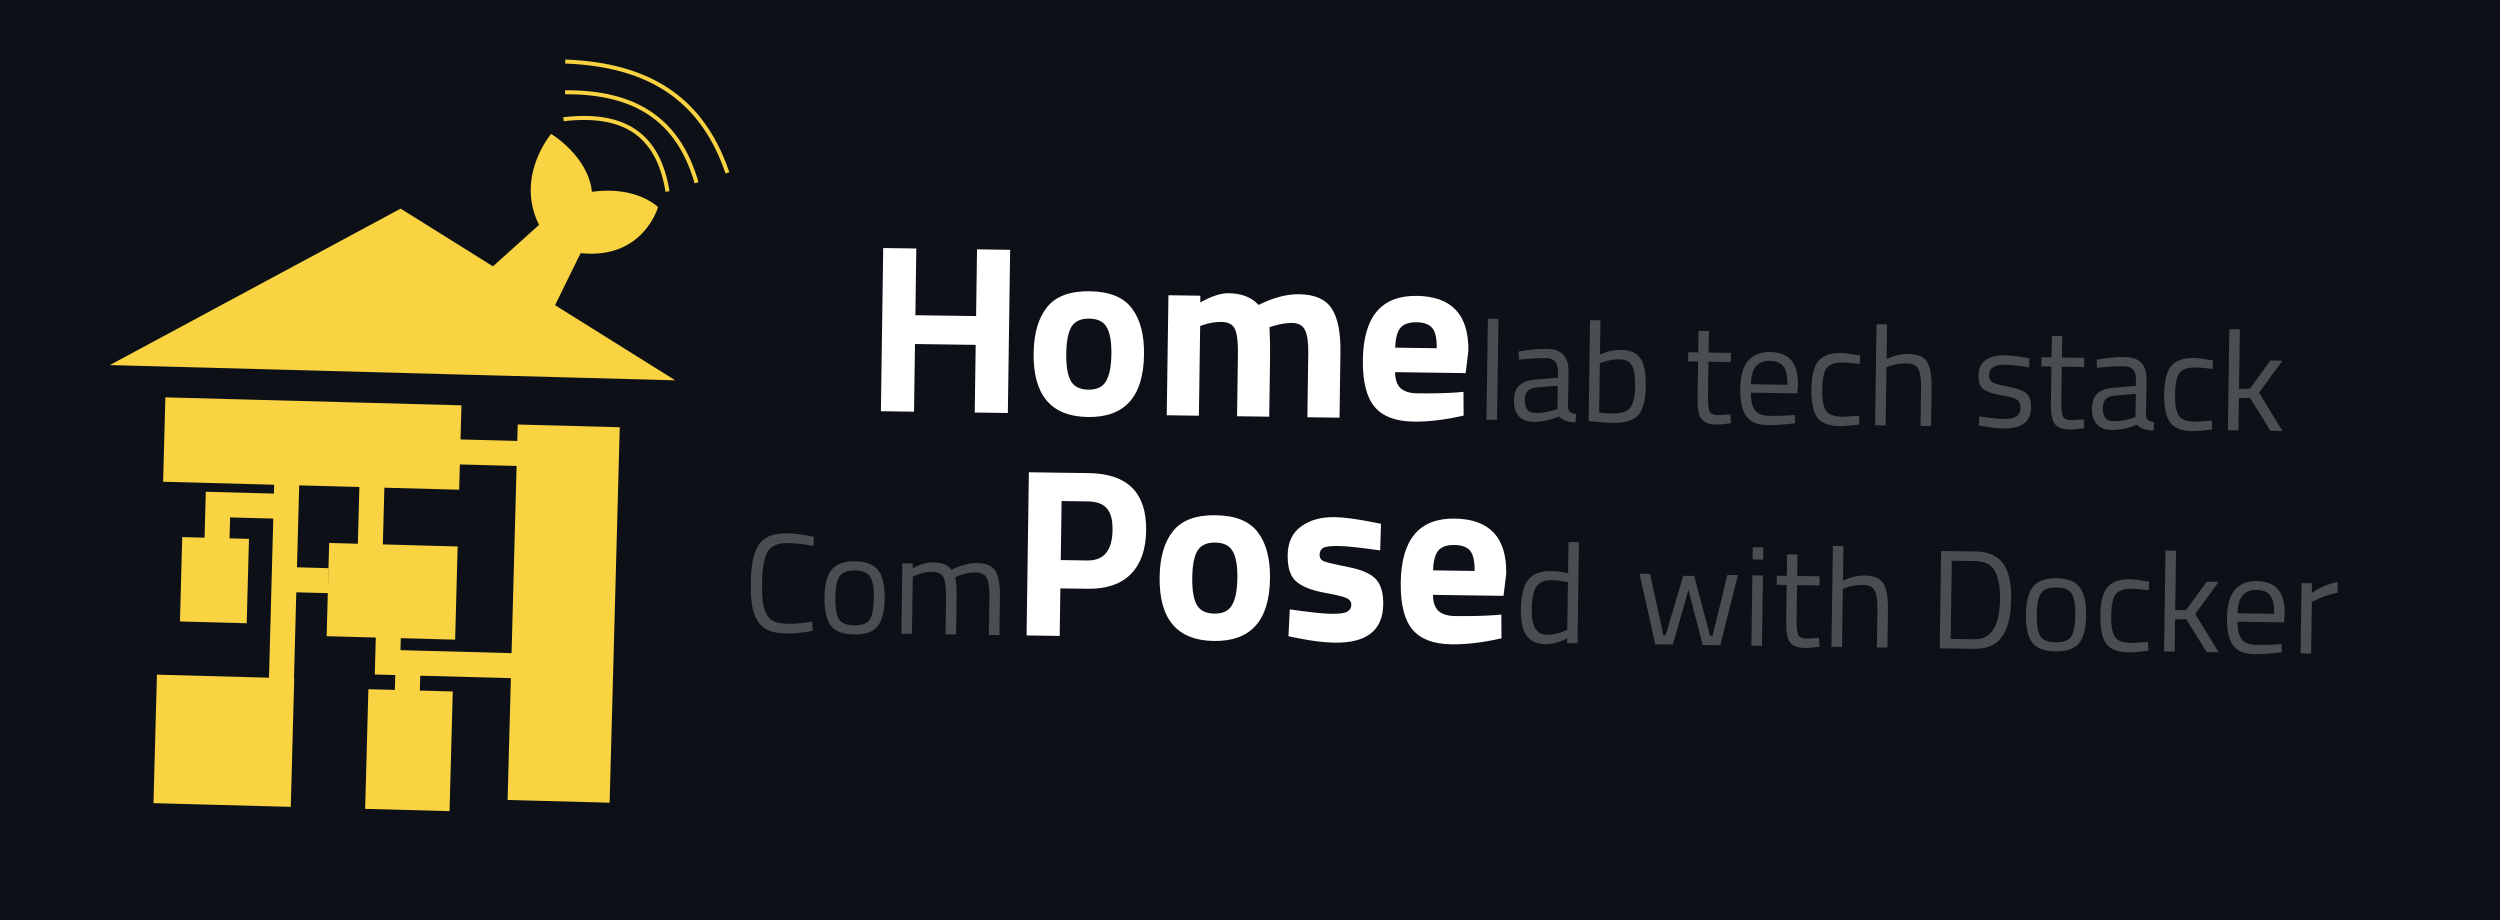
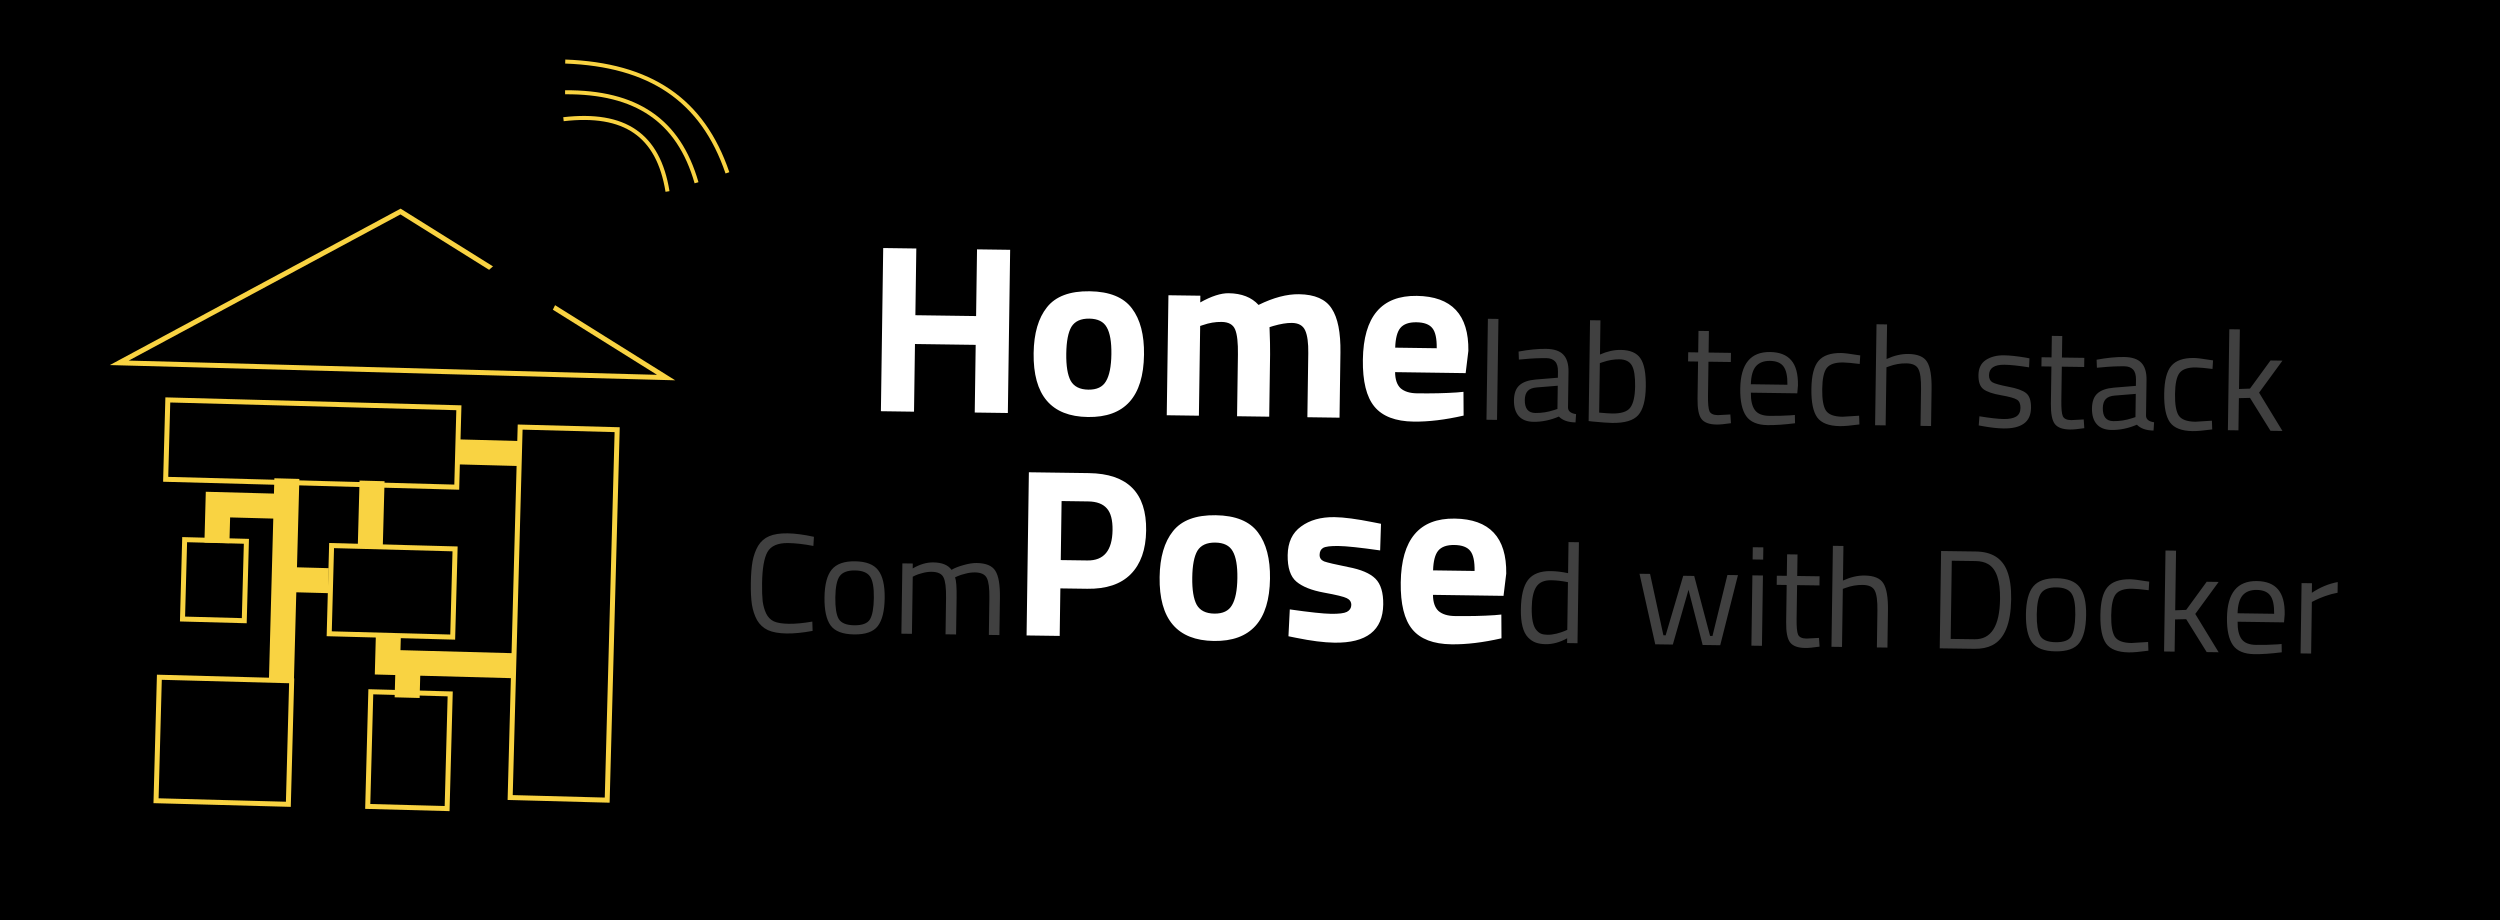
<svg xmlns="http://www.w3.org/2000/svg" width="1000" height="368" viewBox="0 0 1000 368" fill="none">
  <g clip-path="url(#clip0_107_2)">
-     <rect width="1000" height="368" fill="#0D1117" />
-     <path d="M63.746 270.898L62.415 320.292L115.337 321.718L116.668 272.324L63.746 270.898Z" fill="#F9D342" stroke="#F9D342" stroke-width="2" />
-     <path d="M73.863 215.858L73.007 247.611L97.704 248.277L98.559 216.524L73.863 215.858Z" fill="#F9D342" stroke="#F9D342" stroke-width="2" />
-     <path d="M181.081 254.838L131.687 253.507L132.638 218.226L182.032 219.557L181.081 254.838Z" fill="#F9D342" stroke="#F9D342" stroke-width="2" />
-     <path d="M242.876 320.055L204.067 319.01L208.06 170.829L246.869 171.874L242.876 320.055Z" fill="#F9D342" stroke="#F9D342" stroke-width="2" />
-     <path d="M178.843 323.429L147.09 322.573L148.326 276.708L180.079 277.563L178.843 323.429Z" fill="#F9D342" stroke="#F9D342" stroke-width="2" />
-     <path d="M182.697 194.86L66.269 191.723L67.125 159.97L183.553 163.107L182.697 194.86Z" fill="#F9D342" stroke="#F9D342" stroke-width="2" />
+     <rect width="1000" height="368" fill="currentColor" />
+     <path d="M63.746 270.898L62.415 320.292L115.337 321.718L116.668 272.324L63.746 270.898Z" fill="currentColor" stroke="#F9D342" stroke-width="2" />
+     <path d="M73.863 215.858L73.007 247.611L97.704 248.277L98.559 216.524L73.863 215.858Z" fill="currentColor" stroke="#F9D342" stroke-width="2" />
+     <path d="M181.081 254.838L131.687 253.507L132.638 218.226L182.032 219.557L181.081 254.838Z" fill="currentColor" stroke="#F9D342" stroke-width="2" />
+     <path d="M242.876 320.055L204.067 319.01L208.06 170.829L246.869 171.874L242.876 320.055Z" fill="currentColor" stroke="#F9D342" stroke-width="2" />
+     <path d="M178.843 323.429L147.09 322.573L148.326 276.708L180.079 277.563L178.843 323.429Z" fill="currentColor" stroke="#F9D342" stroke-width="2" />
+     <path d="M182.697 194.86L66.269 191.723L67.125 159.97L183.553 163.107L182.697 194.86Z" fill="currentColor" stroke="#F9D342" stroke-width="2" />
    <path d="M86.769 217.139L87.181 201.834L114.444 202.569L114.744 191.438L113.656 231.787M112.569 272.137L113.656 231.787M113.656 231.787L131.377 232.265M155.351 253.797L155.051 264.928L163.23 265.148M163.23 265.148L162.855 279.062M163.23 265.148L205.487 266.287M207.774 181.413L183.238 180.752M148.11 218.792L148.822 192.356" stroke="#F9D342" stroke-width="10" />
-     <path d="M266.449 151.025L47.706 145.131L160.209 84.61L266.449 151.025Z" fill="#F9D342" stroke="#F9D342" stroke-width="2" />
-     <path d="M263.219 82.848C263.219 82.848 254.741 74.231 236.77 76.708C235.222 62.356 220.458 53.569 220.458 53.569C220.458 53.569 205.97 70.45 215.606 89.954L195.055 108.456L220.326 125.537L232.238 101.258C257.328 103.908 263.219 82.848 263.219 82.848Z" fill="#F9D342" />
+     <path d="M266.449 151.025L47.706 145.131L160.209 84.61L266.449 151.025Z" fill="currentColor" stroke="#F9D342" stroke-width="2" />
+     <path d="M263.219 82.848C263.219 82.848 254.741 74.231 236.77 76.708C235.222 62.356 220.458 53.569 220.458 53.569C220.458 53.569 205.97 70.45 215.606 89.954L195.055 108.456L220.326 125.537L232.238 101.258C257.328 103.908 263.219 82.848 263.219 82.848Z" fill="currentColor" />
    <path d="M225.388 47.679C249.814 44.873 263.328 53.85 267.003 76.592" stroke="#F9D342" stroke-width="1.609" />
    <path d="M226.036 36.906C254.41 36.723 271.433 48.031 278.618 73.103" stroke="#F9D342" stroke-width="1.609" />
    <path d="M226.094 24.619C260.014 25.87 280.996 39.808 290.977 69.138" stroke="#F9D342" stroke-width="1.609" />
    <path d="M389.893 165.015L390.274 137.946L365.989 137.604L365.607 164.673L352.36 164.486L353.281 99.213L366.527 99.399L366.151 126.085L390.437 126.427L390.813 99.742L404.06 99.928L403.139 165.202L389.893 165.015ZM418.8 122.89C422.254 118.523 427.948 116.395 435.883 116.507C443.818 116.618 449.451 118.906 452.78 123.369C456.111 127.769 457.72 133.936 457.608 141.871C457.371 158.702 449.893 167.013 435.174 166.806C420.456 166.598 413.215 158.079 413.452 141.249C413.564 133.314 415.347 127.194 418.8 122.89ZM428.274 152.307C429.585 154.63 431.937 155.815 435.329 155.863C438.72 155.91 441.072 154.791 442.385 152.506C443.761 150.221 444.484 146.615 444.553 141.687C444.623 136.76 444.001 133.167 442.689 130.908C441.441 128.65 439.121 127.497 435.729 127.449C432.337 127.402 429.954 128.488 428.578 130.709C427.267 132.931 426.576 136.505 426.507 141.433C426.438 146.36 427.027 149.985 428.274 152.307ZM479.56 166.279L466.697 166.098L467.374 118.102L480.14 118.282L480.103 120.97C484.554 118.473 488.348 117.246 491.484 117.29C496.667 117.363 500.645 118.924 503.419 121.971C509.349 119.046 514.745 117.618 519.609 117.687C525.944 117.776 530.301 119.694 532.681 123.439C535.125 127.122 536.291 132.995 536.177 141.058L535.81 167.072L522.948 166.891L523.309 141.261C523.367 137.166 522.961 134.152 522.092 132.219C521.224 130.223 519.446 129.206 516.759 129.168C514.711 129.139 512.209 129.552 509.252 130.406L507.806 130.866C507.994 135.669 508.071 139.318 508.036 141.814L507.685 166.675L494.822 166.494L495.17 141.825C495.237 137.089 494.868 133.756 494.063 131.824C493.259 129.828 491.449 128.811 488.633 128.771C486.138 128.736 483.668 129.149 481.223 130.011L480.066 130.379L479.56 166.279ZM558.04 148.855C558.063 151.8 558.801 153.955 560.254 155.319C561.771 156.621 563.938 157.291 566.754 157.331C572.705 157.415 578.019 157.298 582.696 156.98L585.388 156.73L585.446 166.235C578.062 167.923 571.394 168.726 565.442 168.642C558.211 168.54 552.991 166.546 549.781 162.66C546.572 158.775 545.028 152.512 545.149 143.873C545.392 126.659 552.585 118.151 566.727 118.351C580.678 118.547 587.551 125.877 587.347 140.34L586.262 149.253L558.04 148.855ZM574.689 139.297C574.743 135.457 574.172 132.793 572.977 131.304C571.783 129.751 569.65 128.953 566.578 128.91C563.571 128.867 561.416 129.637 560.113 131.219C558.876 132.738 558.199 135.352 558.082 139.063L574.689 139.297Z" fill="white" />
    <path d="M594.589 167.9L595.158 127.513L599.377 127.572L598.808 167.96L594.589 167.9ZM627.403 148.728L627.2 163.128C627.293 164.517 628.369 165.357 630.428 165.649L630.212 168.965C627.25 168.923 625.029 168.142 623.55 166.621C620.154 168.073 616.769 168.776 613.394 168.728C610.806 168.692 608.848 167.933 607.518 166.451C606.189 164.97 605.544 162.86 605.582 160.123C605.621 157.385 606.343 155.389 607.748 154.133C609.154 152.84 611.341 152.065 614.307 151.806L623.151 151.087L623.185 148.668C623.212 146.756 622.818 145.381 622.005 144.545C621.192 143.708 620.072 143.28 618.647 143.26C615.647 143.217 612.532 143.361 609.302 143.691L607.556 143.835L607.432 140.626C611.569 139.859 615.231 139.498 618.419 139.543C621.606 139.588 623.902 140.352 625.306 141.834C626.748 143.318 627.447 145.615 627.403 148.728ZM609.917 159.959C609.868 163.409 611.269 165.154 614.119 165.194C616.669 165.23 619.187 164.834 621.674 164.006L622.974 163.575L623.105 154.293L614.769 154.964C613.08 155.09 611.854 155.56 611.092 156.374C610.331 157.189 609.939 158.384 609.917 159.959ZM648.286 139.964C652.073 140.018 654.702 141.142 656.171 143.338C657.679 145.498 658.394 149.277 658.318 154.677C658.242 160.077 657.232 163.87 655.288 166.055C653.383 168.204 649.899 169.243 644.836 169.171C643.261 169.149 640.657 168.962 637.024 168.611L635.451 168.42L636.02 128.089L640.182 128.148L639.989 141.816C642.858 140.544 645.623 139.927 648.286 139.964ZM644.833 165.402C648.508 165.454 650.938 164.663 652.124 163.029C653.348 161.358 653.988 158.536 654.044 154.561C654.1 150.586 653.67 147.804 652.755 146.216C651.84 144.59 650.183 143.76 647.783 143.727C645.608 143.696 643.371 144.077 641.072 144.87L639.941 145.248L639.662 165.048C642.097 165.269 643.82 165.387 644.833 165.402ZM692.332 144.805L683.388 144.679L683.198 158.122C683.153 161.347 683.348 163.469 683.784 164.488C684.257 165.507 685.375 166.029 687.137 166.054L692.148 165.787L692.38 169.279C689.862 169.656 687.947 169.835 686.634 169.817C683.709 169.776 681.694 169.034 680.589 167.594C679.485 166.153 678.96 163.426 679.017 159.414L679.225 144.62L675.232 144.564L675.283 140.907L679.277 140.964L679.398 132.357L683.561 132.416L683.439 141.022L692.383 141.148L692.332 144.805ZM716.313 166.128L717.946 165.982L718.012 169.303C713.728 169.842 710.068 170.091 707.03 170.048C702.98 169.991 700.128 168.788 698.473 166.439C696.819 164.053 696.027 160.385 696.097 155.435C696.236 145.572 700.224 140.696 708.062 140.807C711.849 140.86 714.665 141.969 716.51 144.133C718.355 146.259 719.246 149.591 719.182 154.129L718.912 157.332L700.35 157.07C700.306 160.182 700.836 162.497 701.94 164.013C703.043 165.528 704.983 166.306 707.758 166.345C710.57 166.385 713.422 166.312 716.313 166.128ZM714.966 153.9C715.015 150.45 714.486 148.005 713.381 146.564C712.314 145.124 710.524 144.386 708.012 144.35C705.537 144.316 703.651 145.039 702.355 146.521C701.096 148.004 700.425 150.395 700.341 153.694L714.966 153.9ZM736.461 141.207C737.699 141.224 739.796 141.479 742.752 141.971L744.099 142.159L743.882 145.587C740.887 145.208 738.677 145.008 737.252 144.988C734.064 144.943 731.878 145.681 730.694 147.202C729.548 148.686 728.946 151.491 728.888 155.616C728.83 159.703 729.315 162.561 730.342 164.188C731.407 165.816 733.627 166.653 737.002 166.701L743.647 166.288L743.766 169.778C740.271 170.254 737.661 170.48 735.936 170.455C731.549 170.394 728.527 169.226 726.871 166.952C725.253 164.679 724.482 160.88 724.557 155.555C724.632 150.192 725.585 146.455 727.415 144.343C729.246 142.193 732.261 141.148 736.461 141.207ZM754.256 170.151L750.038 170.092L750.607 129.704L754.826 129.764L754.631 143.601C757.651 142.218 760.548 141.547 763.323 141.586C767.073 141.639 769.571 142.686 770.818 144.729C772.102 146.773 772.707 150.382 772.634 155.557L772.425 170.407L768.206 170.348L768.414 155.61C768.469 151.71 768.113 149.042 767.345 147.606C766.616 146.133 765.014 145.379 762.539 145.344C760.176 145.311 757.883 145.71 755.658 146.541L754.584 146.92L754.256 170.151ZM801.792 145.897C797.704 145.84 795.641 147.236 795.6 150.086C795.582 151.398 796.038 152.343 796.967 152.918C797.897 153.457 800.027 154.049 803.356 154.696C806.685 155.306 809.037 156.145 810.409 157.215C811.782 158.284 812.448 160.263 812.407 163.15C812.366 166.038 811.399 168.143 809.505 169.467C807.649 170.791 804.939 171.428 801.377 171.378C799.052 171.345 796.318 171.044 793.175 170.475L791.492 170.17L791.768 166.516C796.034 167.214 799.255 167.578 801.43 167.609C803.605 167.64 805.259 167.325 806.394 166.666C807.567 165.97 808.164 164.816 808.187 163.203C808.21 161.553 807.738 160.44 806.771 159.864C805.805 159.25 803.675 158.658 800.382 158.086C797.09 157.515 794.757 156.713 793.384 155.681C792.01 154.649 791.343 152.764 791.382 150.027C791.42 147.289 792.405 145.277 794.336 143.992C796.305 142.707 798.733 142.085 801.62 142.125C803.908 142.158 806.773 142.461 810.215 143.034L811.786 143.338L811.623 146.936C807.469 146.277 804.192 145.931 801.792 145.897ZM833.671 146.797L824.727 146.671L824.537 160.114C824.492 163.339 824.687 165.461 825.123 166.48C825.596 167.5 826.714 168.022 828.476 168.047L833.487 167.78L833.719 171.271C831.201 171.648 829.286 171.827 827.973 171.809C825.048 171.768 823.033 171.027 821.928 169.586C820.823 168.145 820.299 165.418 820.356 161.406L820.564 146.612L816.571 146.556L816.622 142.9L820.616 142.956L820.737 134.35L824.9 134.408L824.778 143.015L833.722 143.141L833.671 146.797ZM858.61 151.987L858.407 166.387C858.5 167.776 859.576 168.616 861.635 168.908L861.419 172.224C858.457 172.182 856.236 171.401 854.757 169.88C851.361 171.332 847.976 172.035 844.601 171.987C842.013 171.951 840.055 171.192 838.725 169.71C837.396 168.229 836.751 166.119 836.789 163.382C836.828 160.644 837.55 158.648 838.955 157.392C840.361 156.099 842.548 155.324 845.514 155.065L854.357 154.346L854.392 151.927C854.419 150.015 854.025 148.64 853.212 147.804C852.399 146.967 851.279 146.539 849.854 146.519C846.854 146.476 843.739 146.62 840.509 146.949L838.763 147.094L838.639 143.885C842.776 143.118 846.438 142.757 849.625 142.802C852.813 142.847 855.109 143.611 856.513 145.093C857.955 146.577 858.654 148.874 858.61 151.987ZM841.124 163.218C841.075 166.668 842.476 168.413 845.326 168.453C847.876 168.489 850.394 168.093 852.881 167.265L854.181 166.834L854.312 157.552L845.976 158.223C844.287 158.349 843.061 158.819 842.299 159.633C841.538 160.448 841.146 161.643 841.124 163.218ZM877.58 143.196C878.818 143.214 880.915 143.468 883.871 143.96L885.218 144.148L885.001 147.577C882.006 147.197 879.796 146.997 878.371 146.977C875.183 146.932 872.998 147.67 871.813 149.191C870.667 150.675 870.065 153.48 870.007 157.605C869.949 161.692 870.434 164.55 871.462 166.177C872.526 167.805 874.746 168.643 878.121 168.69L884.766 168.277L884.885 171.767C881.39 172.243 878.781 172.469 877.056 172.445C872.668 172.383 869.646 171.215 867.991 168.941C866.372 166.668 865.601 162.869 865.676 157.544C865.751 152.181 866.704 148.444 868.534 146.332C870.365 144.182 873.38 143.137 877.58 143.196ZM895.376 172.14L891.157 172.081L891.726 131.693L895.945 131.753L895.609 155.603L899.999 155.44L908.203 144.19L912.984 144.258L903.633 157.066L912.982 172.388L908.2 172.321L900.003 159.153L895.557 159.259L895.376 172.14Z" fill="white" fill-opacity="0.25" />
    <path d="M325.041 252.354C321.167 253.087 317.693 253.432 314.618 253.389C311.543 253.345 309.055 252.898 307.154 252.046C305.292 251.157 303.848 249.824 302.822 248.046C301.835 246.232 301.152 244.178 300.771 241.885C300.429 239.555 300.282 236.664 300.331 233.214C300.38 229.764 300.608 226.88 301.016 224.56C301.461 222.203 302.203 220.132 303.241 218.346C304.316 216.561 305.797 215.269 307.684 214.471C309.571 213.672 312.014 213.294 315.014 213.336C318.014 213.378 321.533 213.841 325.572 214.723L325.351 218.377C321.573 217.648 318.203 217.263 315.241 217.221C311.116 217.163 308.361 218.362 306.976 220.818C305.629 223.237 304.914 227.409 304.83 233.334C304.788 236.297 304.867 238.679 305.067 240.483C305.304 242.286 305.769 243.924 306.46 245.397C307.153 246.832 308.17 247.878 309.511 248.534C310.89 249.154 312.892 249.482 315.517 249.519C318.179 249.557 321.315 249.263 324.925 248.639L325.041 252.354ZM329.798 238.918C329.87 233.781 330.841 230.081 332.711 227.82C334.581 225.558 337.691 224.458 342.041 224.519C346.428 224.581 349.506 225.768 351.273 228.081C353.079 230.395 353.945 234.12 353.873 239.258C353.8 244.395 352.885 248.114 351.127 250.415C349.37 252.716 346.203 253.834 341.628 253.769C337.053 253.705 333.92 252.498 332.227 250.149C330.535 247.799 329.725 244.056 329.798 238.918ZM334.13 238.923C334.072 243.011 334.519 245.886 335.471 247.55C336.46 249.214 338.53 250.069 341.68 250.113C344.867 250.158 346.96 249.381 347.958 247.782C348.956 246.146 349.484 243.265 349.542 239.14C349.6 235.015 349.097 232.176 348.031 230.624C346.965 229.033 344.952 228.217 341.989 228.176C339.064 228.134 337.028 228.893 335.881 230.452C334.772 231.975 334.188 234.798 334.13 238.923ZM364.773 253.533L360.554 253.473L360.951 225.348L365.113 225.407L365.085 227.376C367.922 225.728 370.671 224.923 373.334 224.96C376.821 225.01 379.245 226 380.606 227.932C381.854 227.2 383.457 226.566 385.415 226.031C387.411 225.459 389.159 225.183 390.659 225.205C394.409 225.257 396.907 226.305 398.153 228.348C399.438 230.354 400.043 233.964 399.97 239.176L399.76 254.026L395.542 253.967L395.749 239.229C395.804 235.329 395.467 232.661 394.737 231.226C394.008 229.753 392.424 228.999 389.987 228.965C388.749 228.947 387.472 229.117 386.154 229.473C384.836 229.792 383.819 230.115 383.102 230.443L382.026 230.934C382.496 232.178 382.701 234.919 382.642 239.157L382.435 253.782L378.217 253.722L378.421 239.21C378.478 235.16 378.142 232.417 377.412 230.982C376.72 229.509 375.137 228.755 372.662 228.72C371.462 228.703 370.222 228.874 368.941 229.231C367.699 229.551 366.738 229.875 366.058 230.203L365.095 230.695L364.773 253.533ZM631.571 216.895L631.001 257.286L626.839 257.227L626.865 255.314C623.954 256.924 621.093 257.708 618.28 257.669C616.78 257.648 615.47 257.442 614.35 257.051C613.23 256.66 612.19 255.97 611.228 254.981C609.232 252.928 608.272 249.182 608.348 243.744C608.426 238.268 609.381 234.343 611.215 231.968C613.087 229.557 616.123 228.38 620.324 228.44C622.499 228.47 624.802 228.746 627.233 229.268L627.408 216.836L631.571 216.895ZM614.534 251.989C615.124 252.71 615.755 253.207 616.426 253.479C617.097 253.751 617.958 253.895 619.008 253.909C620.096 253.925 621.298 253.773 622.616 253.454C623.971 253.098 625.026 252.756 625.781 252.429L626.913 251.939L627.182 232.869C624.788 232.385 622.56 232.128 620.497 232.099C617.647 232.059 615.646 232.95 614.495 234.772C613.345 236.556 612.743 239.361 612.689 243.186C612.627 247.536 613.242 250.471 614.534 251.989ZM655.804 229.505L660.023 229.564L665.359 254.113L666.259 254.126L673.29 230.314L677.677 230.375L684.034 254.376L684.991 254.39L690.96 230L695.179 230.06L688.089 258.09L681.058 257.991L675.405 235.913L669.133 257.823L662.102 257.724L655.804 229.505ZM700.561 258.266L700.957 230.141L705.176 230.2L704.779 258.325L700.561 258.266ZM701.047 223.785L701.116 218.891L705.334 218.95L705.265 223.844L701.047 223.785ZM727.779 234.176L718.835 234.05L718.646 247.494C718.6 250.719 718.795 252.841 719.231 253.859C719.704 254.879 720.822 255.401 722.585 255.426L727.596 255.159L727.828 258.65C725.309 259.027 723.394 259.207 722.082 259.188C719.157 259.147 717.142 258.406 716.037 256.965C714.932 255.524 714.408 252.798 714.464 248.785L714.673 233.991L710.679 233.935L710.73 230.279L714.724 230.335L714.846 221.729L719.008 221.788L718.887 230.394L727.83 230.52L727.779 234.176ZM736.804 258.777L732.586 258.717L733.155 218.33L737.374 218.389L737.179 232.227C740.199 230.844 743.096 230.172 745.871 230.211C749.621 230.264 752.12 231.312 753.366 233.355C754.65 235.399 755.255 239.008 755.183 244.183L754.973 259.033L750.754 258.973L750.962 244.236C751.017 240.336 750.661 237.668 749.894 236.232C749.164 234.759 747.562 234.005 745.087 233.97C742.724 233.937 740.431 234.336 738.206 235.167L737.132 235.546L736.804 258.777ZM789.783 259.524L775.889 259.328L776.438 220.403L790.331 220.599C796.669 220.688 800.833 223.26 802.825 228.314C803.984 231.218 804.531 235.014 804.465 239.702C804.327 249.489 801.803 255.623 796.892 258.105C794.927 259.09 792.558 259.563 789.783 259.524ZM800.021 239.639C800.126 232.176 798.523 227.503 795.212 225.618C793.872 224.849 792.227 224.451 790.277 224.424L780.715 224.289L780.274 255.564L789.837 255.699C796.474 255.792 799.869 250.439 800.021 239.639ZM810.374 245.692C810.446 240.555 811.418 236.855 813.287 234.594C815.157 232.332 818.267 231.232 822.617 231.293C827.004 231.355 830.082 232.542 831.85 234.855C833.655 237.169 834.521 240.894 834.449 246.032C834.377 251.169 833.461 254.888 831.704 257.189C829.946 259.49 826.78 260.608 822.205 260.543C817.63 260.479 814.496 259.272 812.804 256.923C811.112 254.573 810.302 250.83 810.374 245.692ZM814.706 245.697C814.648 249.785 815.096 252.66 816.047 254.324C817.036 255.988 819.106 256.843 822.256 256.887C825.444 256.932 827.536 256.155 828.534 254.556C829.532 252.92 830.06 250.039 830.119 245.914C830.177 241.789 829.673 238.95 828.607 237.398C827.542 235.807 825.528 234.991 822.565 234.95C819.64 234.908 817.604 235.667 816.457 237.226C815.348 238.749 814.764 241.572 814.706 245.697ZM852.054 231.708C853.291 231.726 855.388 231.98 858.344 232.472L859.692 232.66L859.475 236.089C856.479 235.709 854.269 235.509 852.844 235.489C849.657 235.444 847.471 236.182 846.287 237.703C845.141 239.187 844.538 241.992 844.48 246.117C844.423 250.204 844.907 253.062 845.935 254.689C847 256.317 849.219 257.155 852.594 257.202L859.239 256.789L859.359 260.279C855.864 260.755 853.254 260.981 851.529 260.957C847.141 260.895 844.12 259.727 842.464 257.453C840.846 255.18 840.074 251.381 840.149 246.056C840.225 240.693 841.177 236.956 843.008 234.844C844.838 232.694 847.854 231.649 852.054 231.708ZM869.849 260.652L865.63 260.593L866.199 220.205L870.418 220.265L870.082 244.115L874.473 243.952L882.676 232.702L887.458 232.77L878.107 245.578L887.455 260.9L882.674 260.833L874.476 247.665L870.03 247.771L869.849 260.652ZM911.006 257.744L912.64 257.598L912.706 260.919C908.422 261.458 904.762 261.707 901.724 261.664C897.674 261.607 894.822 260.404 893.167 258.055C891.513 255.669 890.721 252.001 890.791 247.051C890.93 237.188 894.918 232.312 902.755 232.423C906.543 232.476 909.359 233.585 911.204 235.749C913.049 237.875 913.94 241.207 913.876 245.745L913.606 248.948L895.043 248.686C895 251.799 895.53 254.113 896.633 255.629C897.737 257.145 899.677 257.922 902.452 257.961C905.264 258.001 908.116 257.928 911.006 257.744ZM909.66 245.516C909.708 242.066 909.18 239.621 908.075 238.18C907.008 236.74 905.218 236.002 902.706 235.967C900.231 235.932 898.345 236.655 897.049 238.137C895.79 239.62 895.119 242.011 895.035 245.31L909.66 245.516ZM920.232 261.362L920.628 233.237L924.791 233.296L924.737 237.121C928.031 234.917 931.483 233.484 935.093 232.822L935.033 237.097C933.454 237.375 931.797 237.821 930.063 238.434C928.367 239.048 927.065 239.592 926.158 240.067L924.742 240.778L924.451 261.422L920.232 261.362Z" fill="white" fill-opacity="0.25" />
    <path d="M434.894 235.511L424.143 235.36L423.876 254.366L410.629 254.179L411.549 188.906L435.547 189.244C451.033 189.462 458.67 197.123 458.457 212.225C458.35 219.84 456.283 225.668 452.258 229.708C448.298 233.684 442.51 235.619 434.894 235.511ZM424.303 224.033L434.958 224.183C441.549 224.276 444.903 220.227 445.018 212.036C445.075 208.004 444.316 205.113 442.74 203.363C441.166 201.548 438.683 200.617 435.291 200.57L424.636 200.419L424.303 224.033ZM469.194 212.473C472.648 208.105 478.342 205.977 486.277 206.089C494.213 206.201 499.845 208.488 503.174 212.951C506.505 217.351 508.114 223.518 508.002 231.453C507.765 248.284 500.287 256.595 485.568 256.388C470.85 256.18 463.609 247.661 463.847 230.831C463.958 222.896 465.741 216.776 469.194 212.473ZM478.668 241.889C479.98 244.212 482.331 245.397 485.723 245.445C489.114 245.493 491.466 244.374 492.779 242.088C494.155 239.803 494.878 236.197 494.947 231.269C495.017 226.342 494.395 222.749 493.083 220.49C491.835 218.232 489.515 217.079 486.123 217.032C482.732 216.984 480.348 218.07 478.973 220.291C477.661 222.513 476.971 226.087 476.901 231.015C476.832 235.942 477.421 239.567 478.668 241.889ZM552.059 220.169C544.139 219.033 538.578 218.443 535.379 218.398C532.243 218.354 530.191 218.613 529.223 219.175C528.319 219.739 527.858 220.66 527.84 221.94C527.823 223.156 528.419 224.028 529.627 224.557C530.901 225.023 534.091 225.773 539.197 226.805C544.367 227.774 548.026 229.329 550.172 231.472C552.318 233.614 553.357 237.053 553.291 241.789C553.145 252.156 546.64 257.249 533.777 257.067C529.554 257.008 524.442 256.36 518.443 255.123L515.38 254.504L515.915 243.758C523.836 244.894 529.332 245.483 532.404 245.527C535.54 245.571 537.655 245.313 538.752 244.752C539.912 244.128 540.501 243.209 540.519 241.993C540.536 240.777 539.94 239.872 538.733 239.279C537.589 238.687 534.527 237.94 529.547 237.038C524.632 236.136 520.972 234.676 518.568 232.658C516.164 230.64 514.998 227.104 515.069 222.048C515.141 216.929 516.923 213.113 520.415 210.602C523.908 208.027 528.374 206.778 533.813 206.855C537.589 206.908 542.732 207.588 549.242 208.896L552.401 209.517L552.059 220.169ZM573.188 237.941C573.211 240.885 573.948 243.04 575.401 244.405C576.919 245.706 579.086 246.377 581.902 246.416C587.853 246.5 593.167 246.383 597.844 246.065L600.536 245.815L600.594 255.321C593.209 257.009 586.541 257.811 580.59 257.727C573.359 257.625 568.138 255.631 564.929 251.746C561.719 247.86 560.175 241.598 560.297 232.959C560.54 215.744 567.732 207.237 581.875 207.436C595.826 207.633 602.699 214.962 602.495 229.425L601.409 238.339L573.188 237.941ZM589.837 228.382C589.891 224.543 589.32 221.879 588.125 220.39C586.931 218.837 584.798 218.038 581.726 217.995C578.718 217.953 576.563 218.722 575.261 220.304C574.023 221.823 573.347 224.438 573.23 228.148L589.837 228.382Z" fill="white" />
  </g>
  <defs>
    <clipPath id="clip0_107_2">
      <rect width="1000" height="368" fill="white" />
    </clipPath>
  </defs>
</svg>
